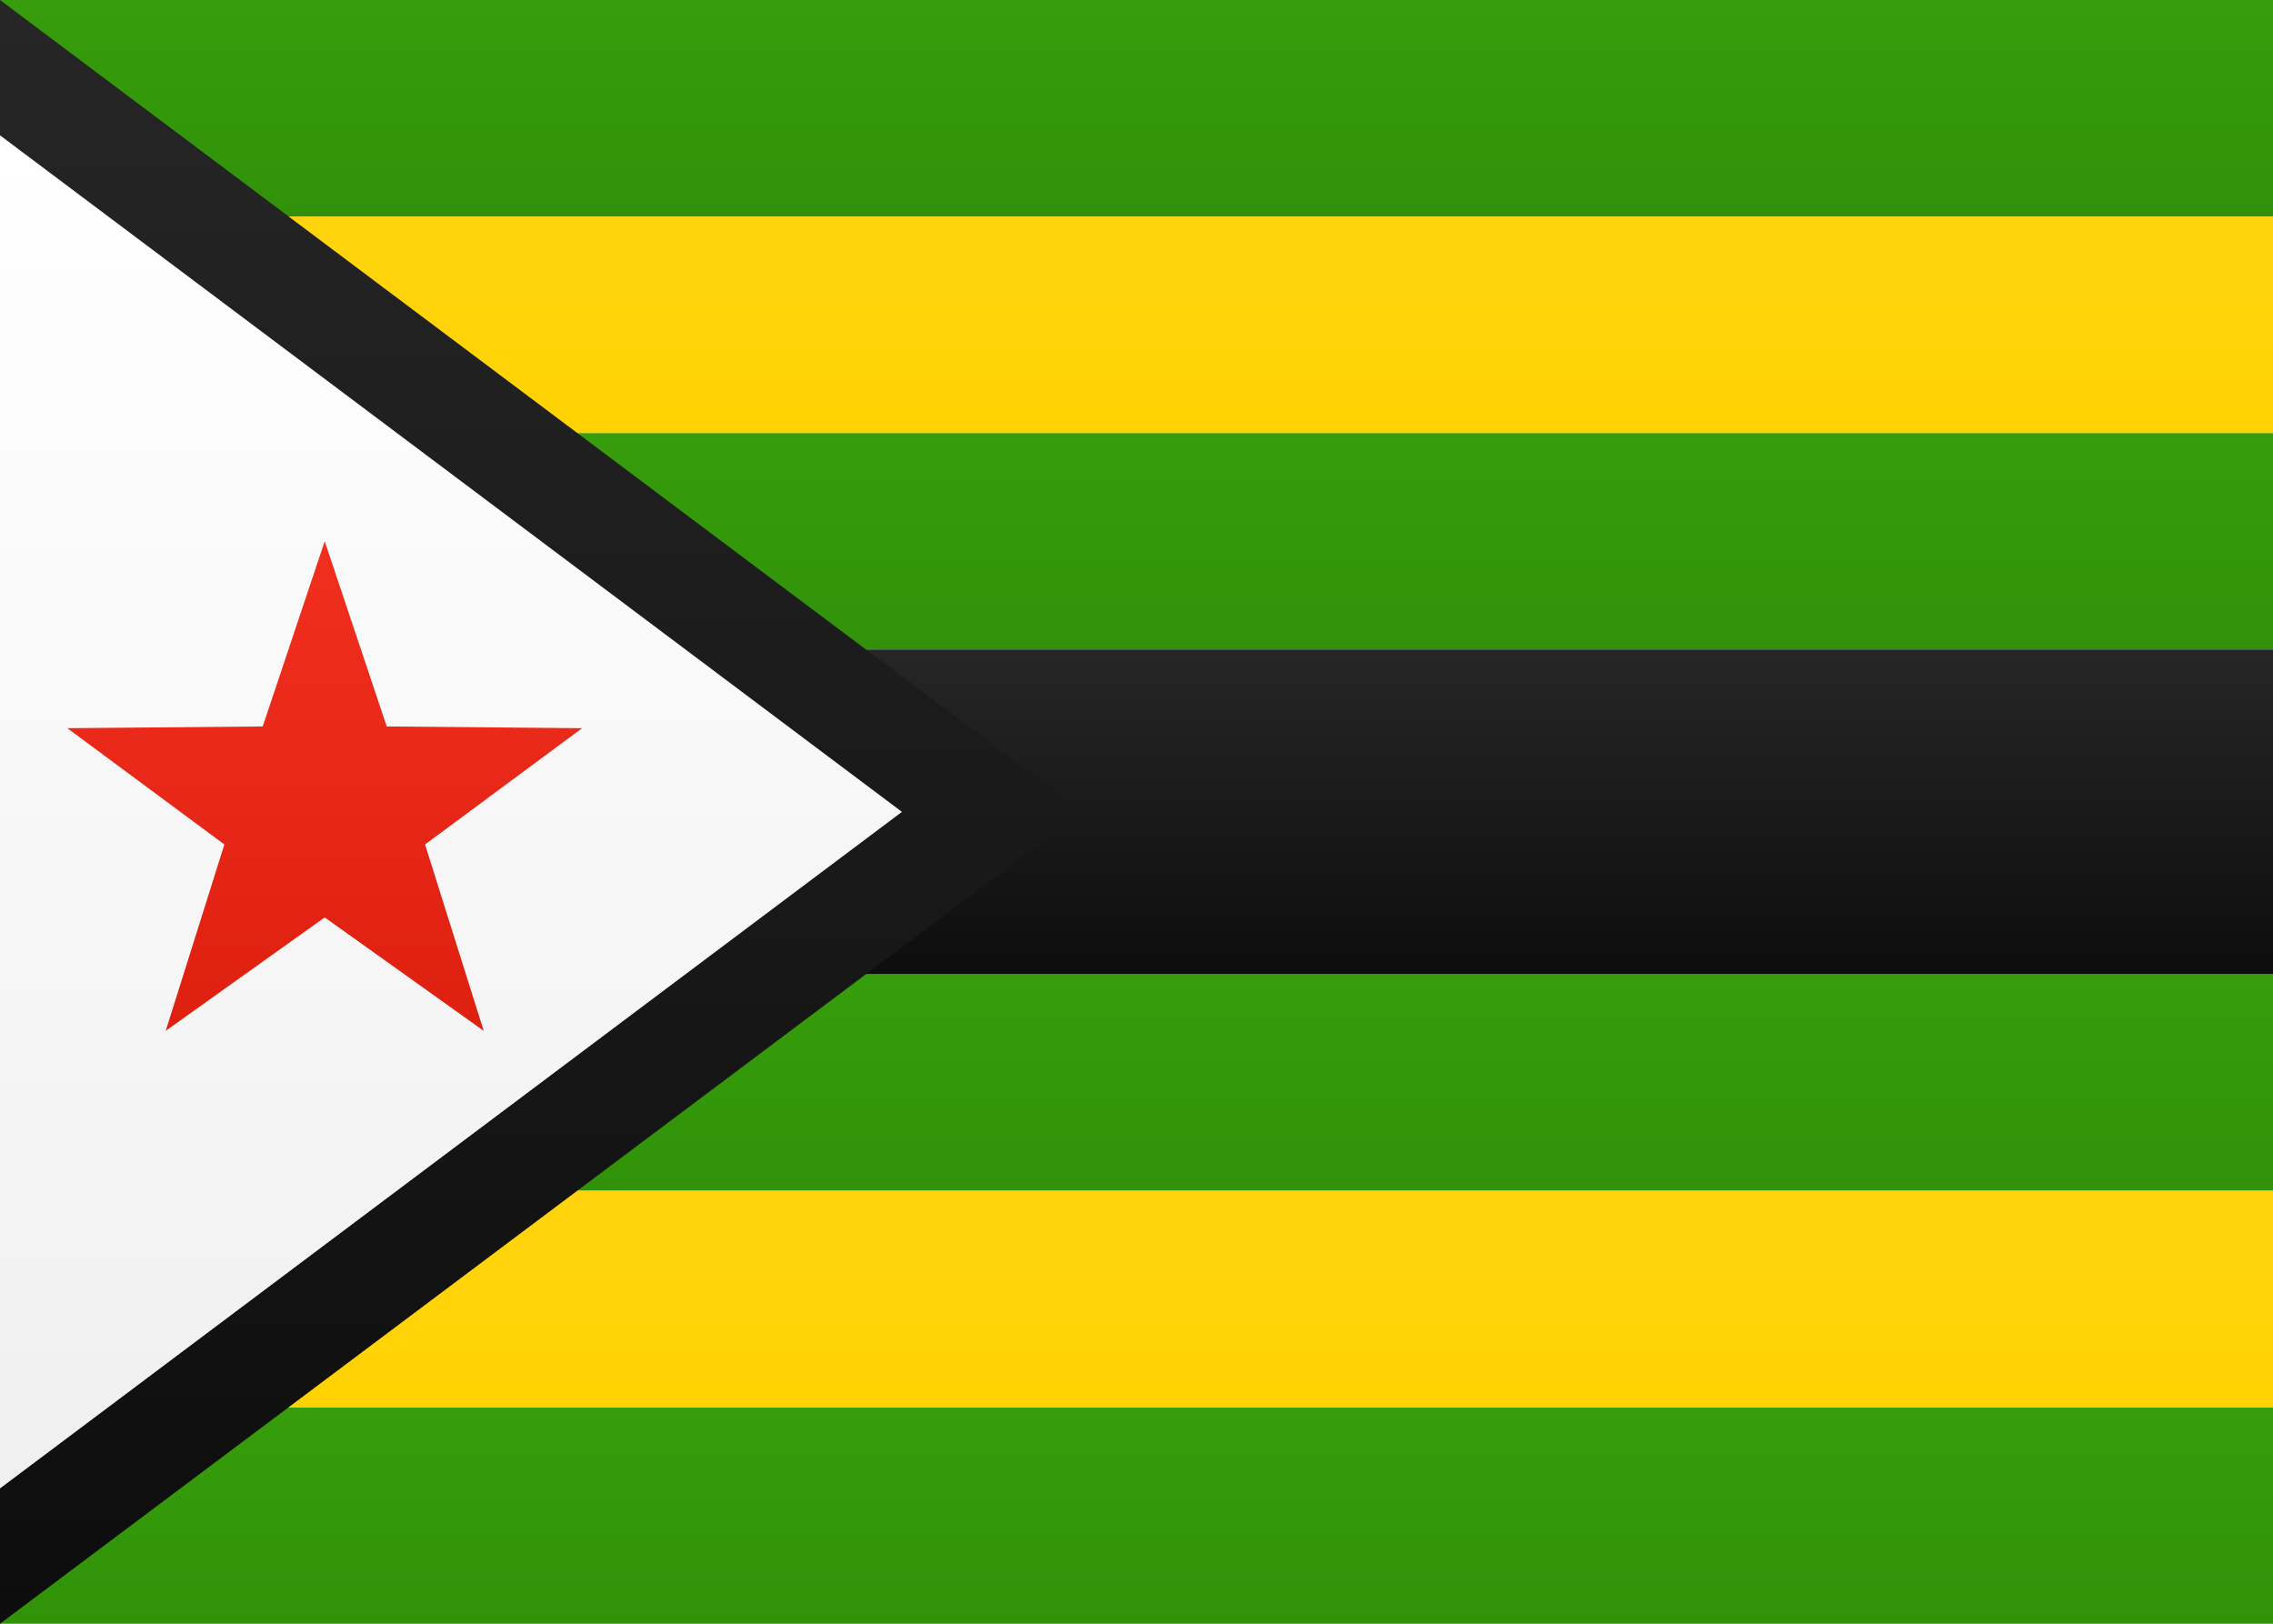
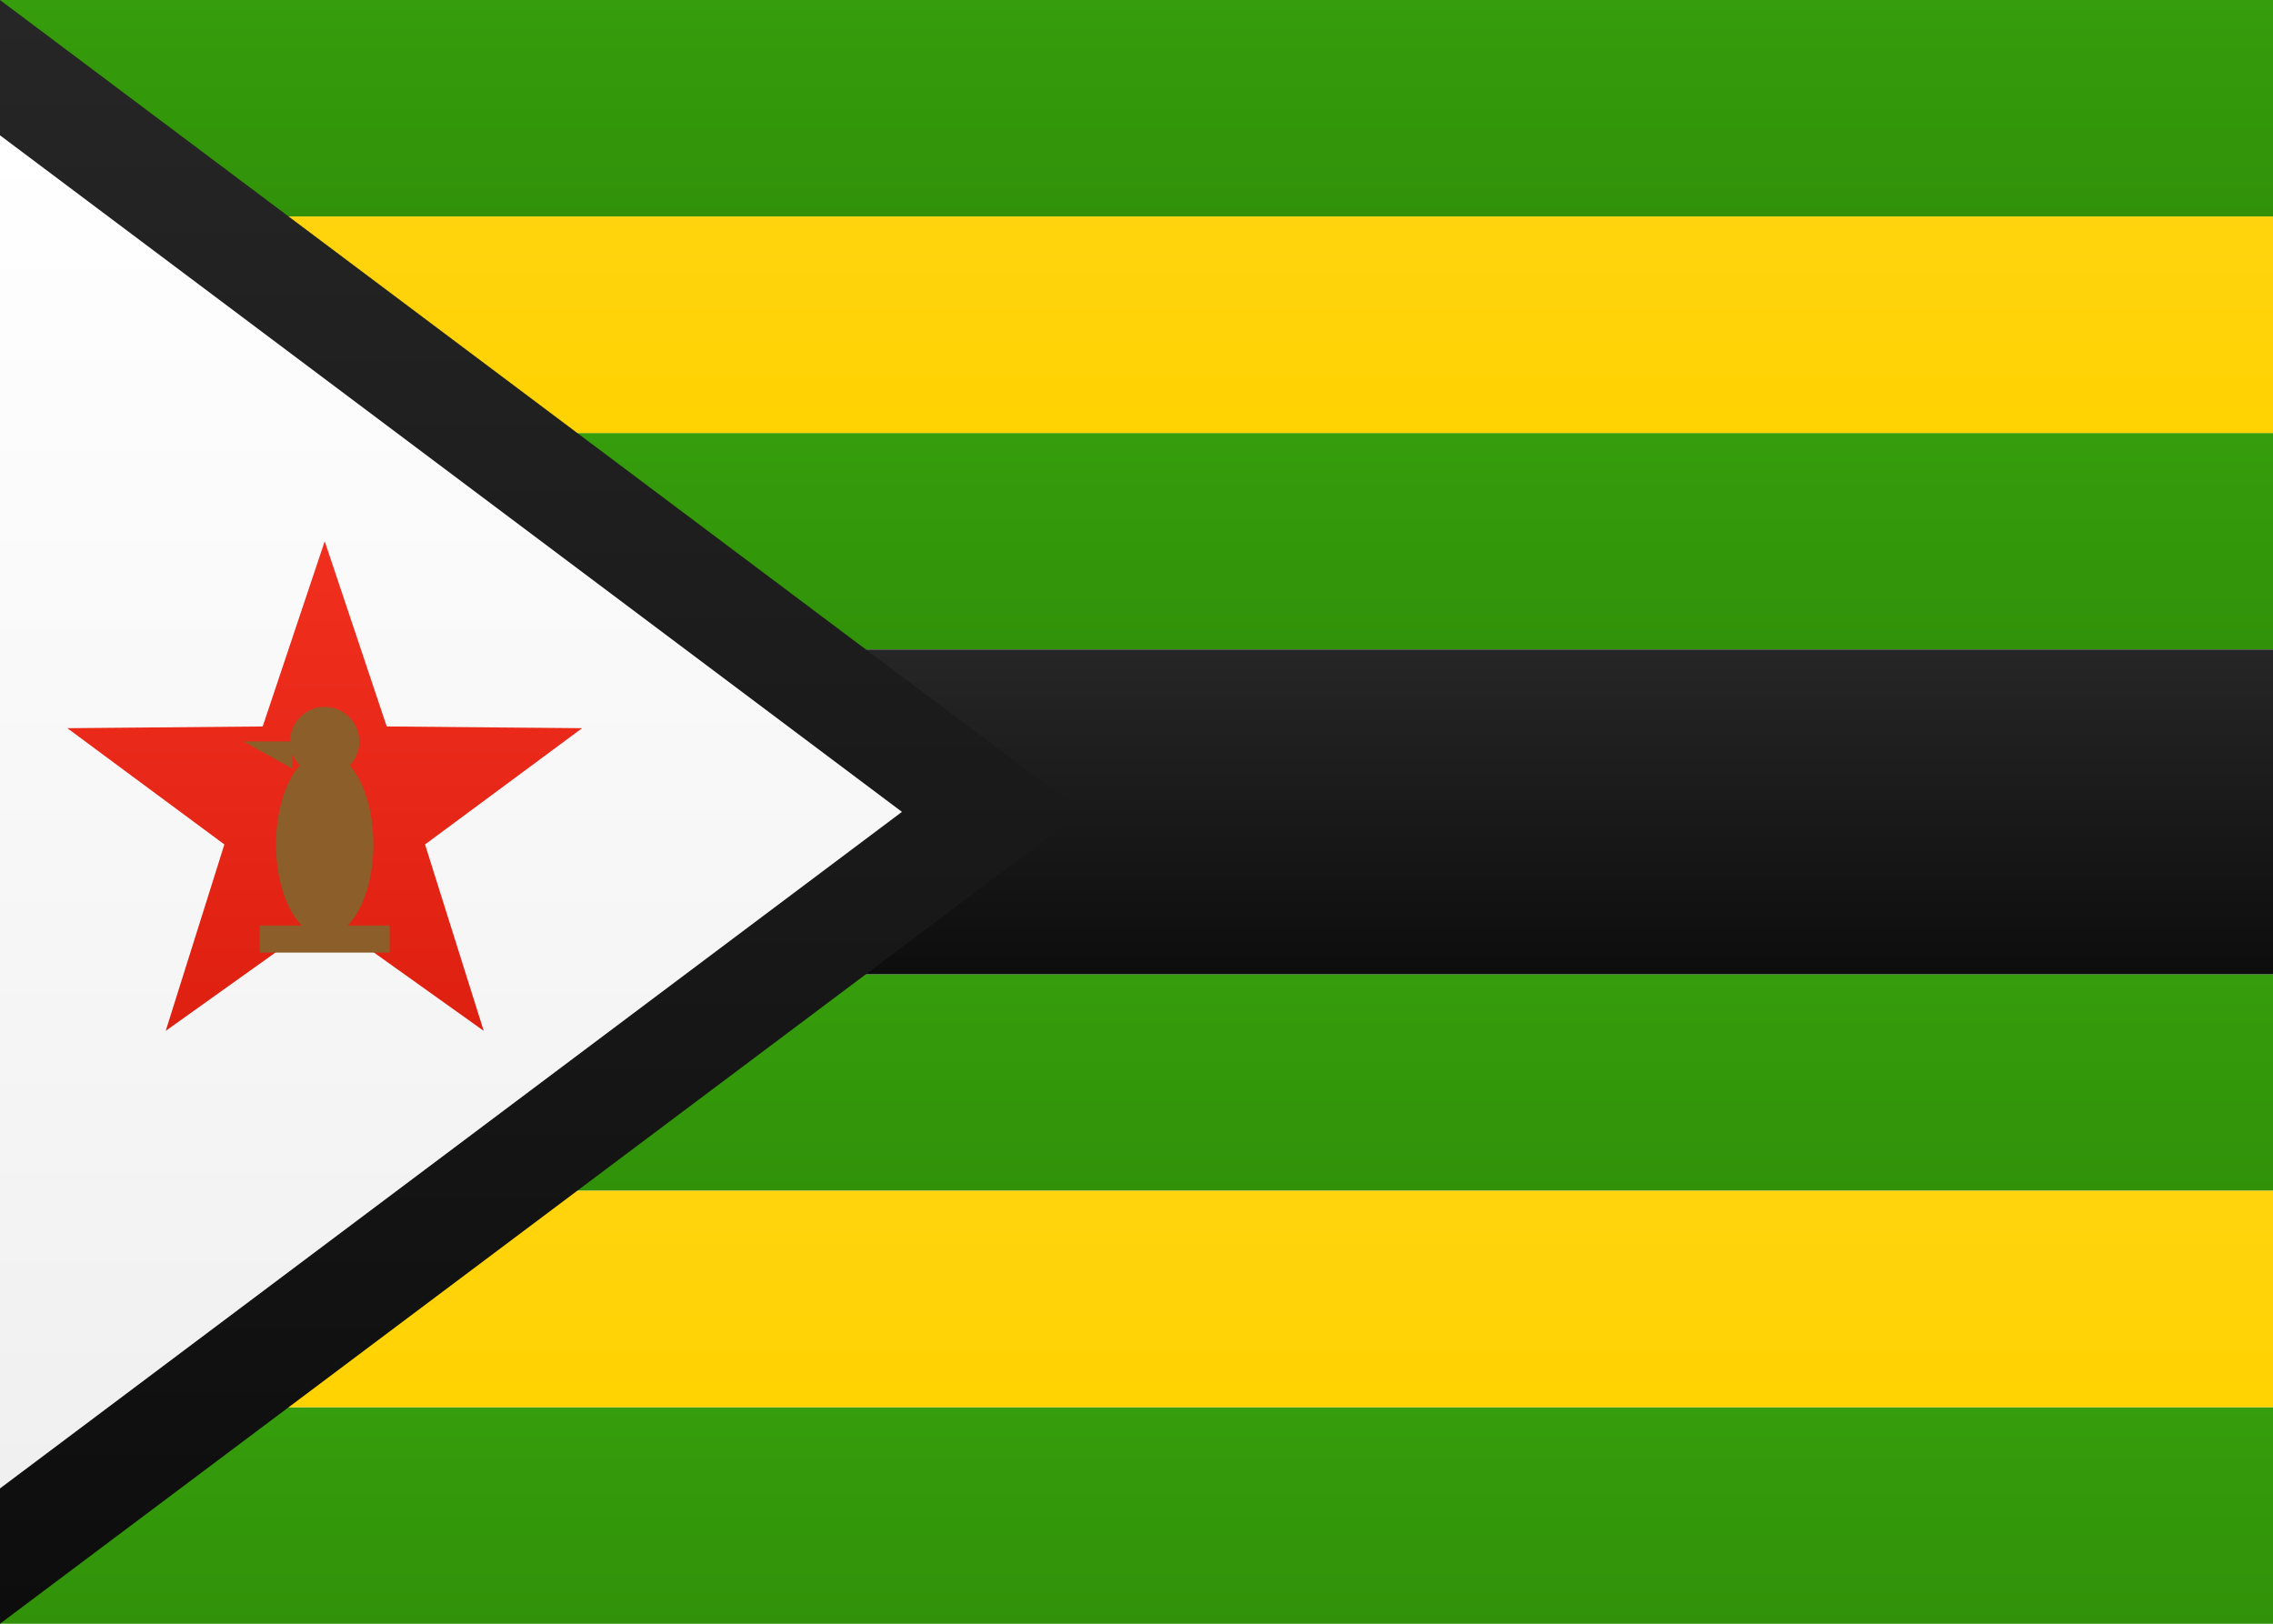
<svg xmlns="http://www.w3.org/2000/svg" width="21px" height="15px" viewBox="0 0 21 15" version="1.1">
  <defs>
    <linearGradient x1="50%" y1="0%" x2="50%" y2="100%" id="ZW_linearGradient-1">
      <stop stop-color="#FFFFFF" offset="0%" />
      <stop stop-color="#F0F0F0" offset="100%" />
    </linearGradient>
    <linearGradient x1="50%" y1="0%" x2="50%" y2="100%" id="ZW_linearGradient-2">
      <stop stop-color="#369D0C" offset="0%" />
      <stop stop-color="#319209" offset="100%" />
    </linearGradient>
    <linearGradient x1="50%" y1="0%" x2="50%" y2="100%" id="ZW_linearGradient-3">
      <stop stop-color="#262626" offset="0%" />
      <stop stop-color="#0D0D0D" offset="100%" />
    </linearGradient>
    <linearGradient x1="50%" y1="0%" x2="50%" y2="100%" id="ZW_linearGradient-4">
      <stop stop-color="#FFD40E" offset="0%" />
      <stop stop-color="#FFD201" offset="100%" />
    </linearGradient>
    <linearGradient x1="50%" y1="0%" x2="50%" y2="100%" id="ZW_linearGradient-5">
      <stop stop-color="#F12F1F" offset="0%" />
      <stop stop-color="#DE2010" offset="100%" />
    </linearGradient>
  </defs>
  <g id="ZW_Symbols" stroke="none" stroke-width="1" fill="none" fill-rule="evenodd">
    <g id="ZW_ZW">
      <rect id="ZW_FlagBackground" fill="url(#ZW_linearGradient-1)" x="0" y="0" width="21" height="15" />
      <rect id="ZW_Rectangle-2" fill="url(#ZW_linearGradient-2)" x="0" y="0" width="21" height="2" />
      <rect id="ZW_Rectangle-2" fill="url(#ZW_linearGradient-2)" x="0" y="13" width="21" height="2" />
      <rect id="ZW_Rectangle-2" fill="url(#ZW_linearGradient-2)" x="0" y="4" width="21" height="2" />
      <rect id="ZW_Rectangle-2" fill="url(#ZW_linearGradient-2)" x="0" y="9" width="21" height="2" />
      <rect id="ZW_Rectangle-2" fill="url(#ZW_linearGradient-3)" x="0" y="6" width="21" height="3" />
      <rect id="ZW_Rectangle-2" fill="url(#ZW_linearGradient-4)" x="0" y="2" width="21" height="2" />
      <rect id="ZW_Rectangle-2" fill="url(#ZW_linearGradient-4)" x="0" y="11" width="21" height="2" />
      <polygon id="ZW_Rectangle-83" fill="url(#ZW_linearGradient-3)" fill-rule="nonzero" points="-1 15 -1 0 0 0 10 7.5 0 15" />
      <polygon id="ZW_Rectangle-83" fill="url(#ZW_linearGradient-1)" fill-rule="nonzero" points="0 13.75 8.333 7.5 6.66133815e-16 1.25" />
      <polygon id="ZW_Star-8" fill="url(#ZW_linearGradient-5)" points="3 8.475 1.531 9.523 2.073 7.801 0.622 6.727 2.427 6.711 3 5 3.573 6.711 5.378 6.727 3.927 7.801 4.469 9.523" />
+       <g id="ZW_Bird" fill="#8C5E2A">
+         <ellipse cx="3" cy="7.8" rx="0.45" ry="0.85" />
+         <circle cx="3" cy="6.85" r="0.32" />
+         <polygon points="2.7,6.85 2.25,6.85 2.7,7.1" />
+         <rect x="2.4" y="8.55" width="1.2" height="0.25" />
+       </g>
    </g>
  </g>
</svg>
